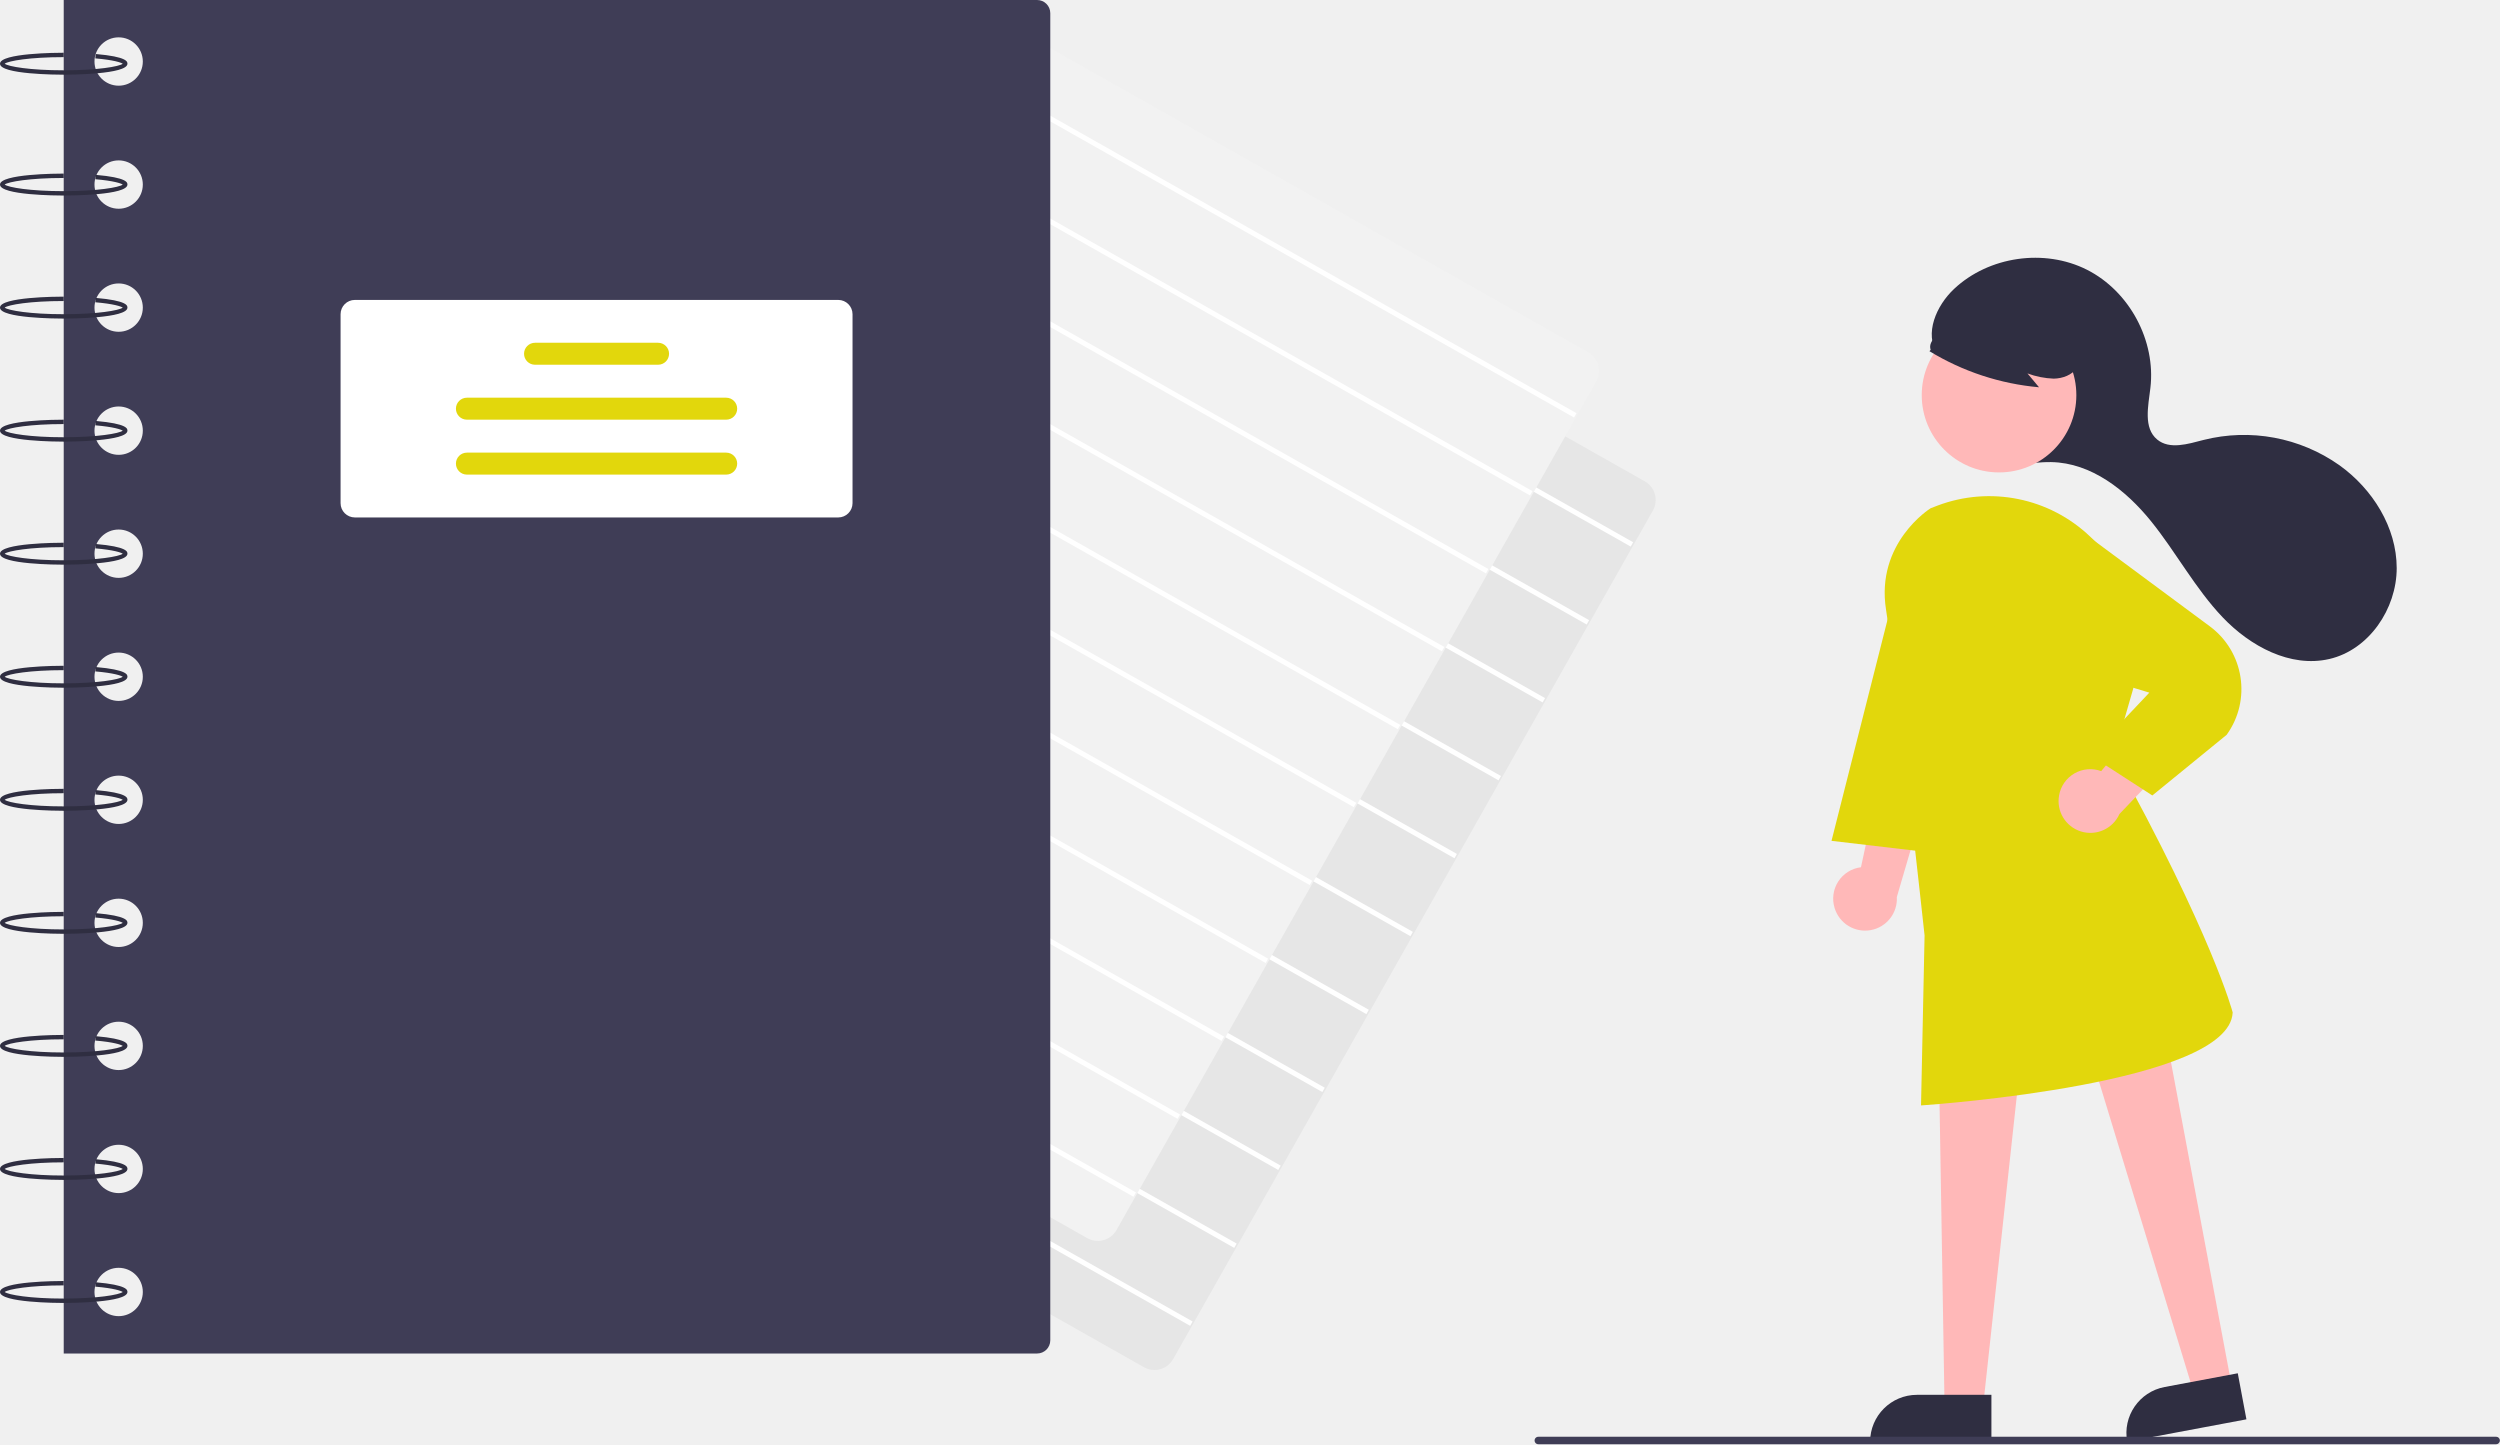
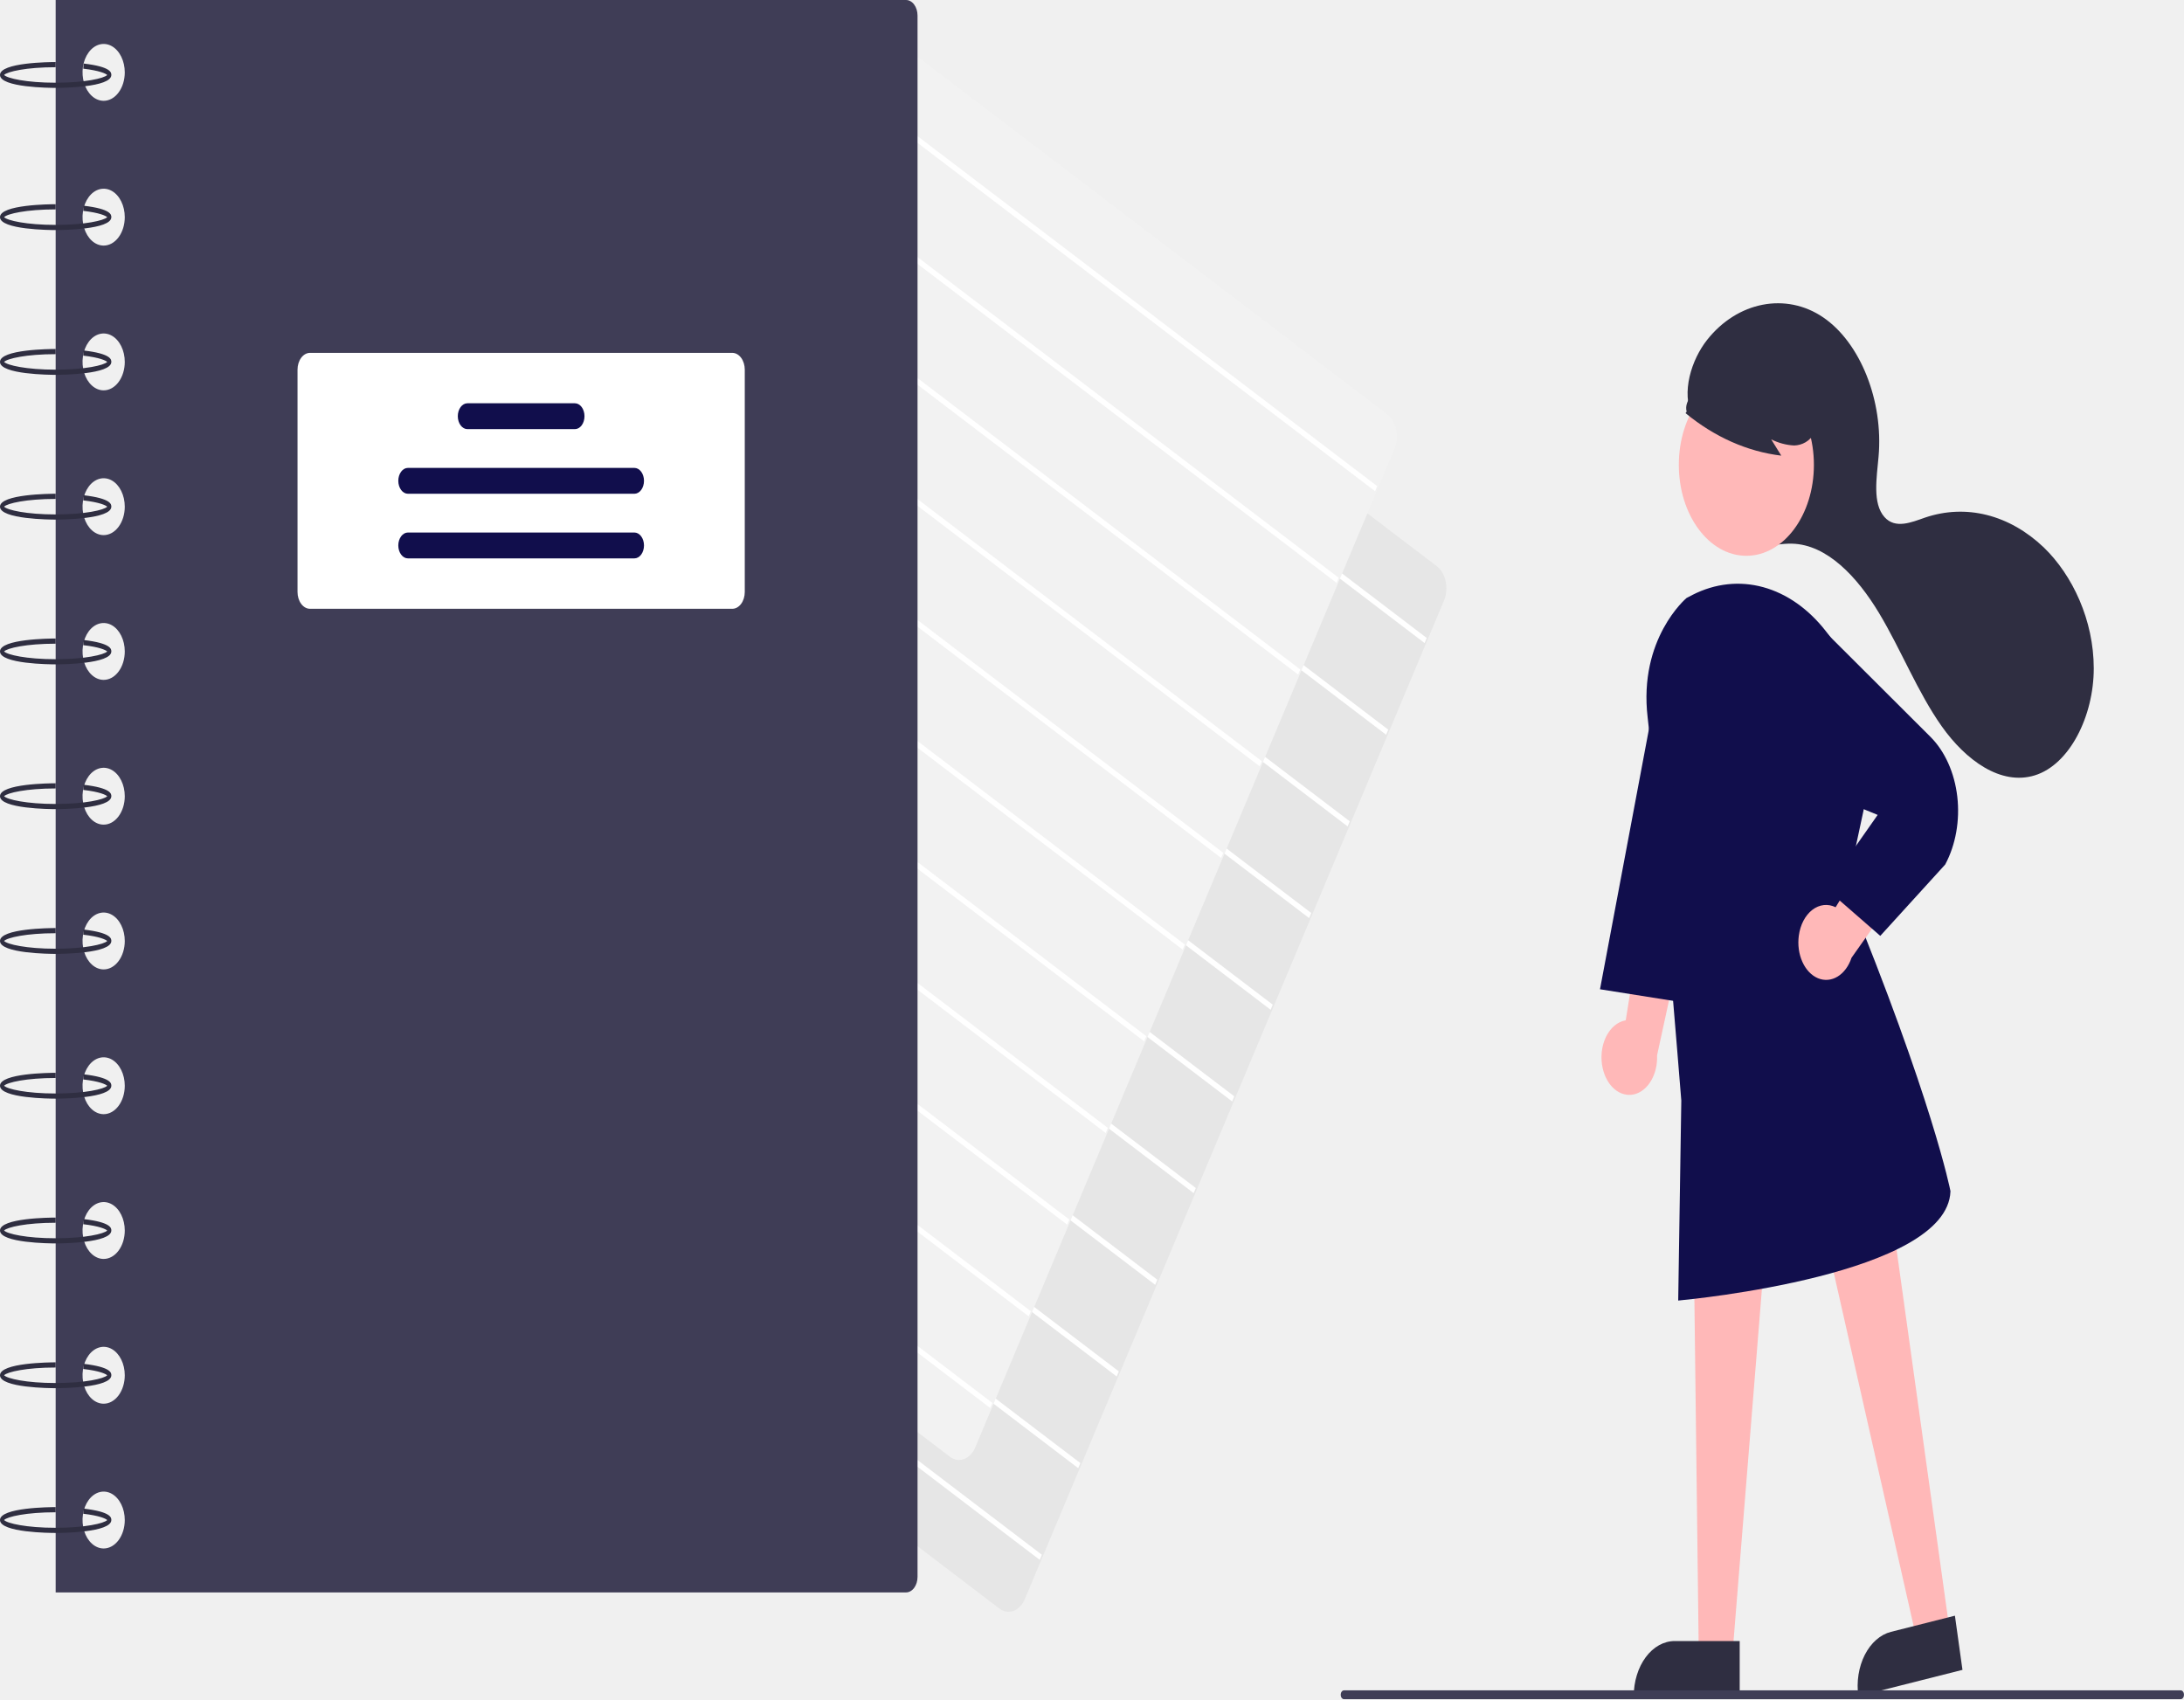
- <svg xmlns="http://www.w3.org/2000/svg" id="b6192656-deba-422a-9855-e43972e91d46" data-name="Layer 1" width="794.235" height="458.828" viewBox="0 0 794.235 458.828">
-   <path d="M569.645,655.818a6.786,6.786,0,0,1-3.347-.886L372.802,545.537a6.828,6.828,0,0,1-2.58-9.293L522.625,266.678a6.818,6.818,0,0,1,9.292-2.58L725.413,373.494a6.828,6.828,0,0,1,2.581,9.292L575.591,652.352a6.776,6.776,0,0,1-4.112,3.216A6.856,6.856,0,0,1,569.645,655.818Z" transform="translate(-202.8823 -220.5858)" fill="#e6e6e6" />
-   <rect x="618.299" y="218.276" width="1.58" height="234.918" transform="translate(-180.7405 488.8378) rotate(-60.51777)" fill="#fff" />
-   <rect x="604.303" y="243.032" width="1.58" height="234.918" transform="translate(-209.3987 489.2263) rotate(-60.51777)" fill="#fff" />
-   <rect x="590.306" y="267.788" width="1.58" height="234.918" transform="translate(-238.0569 489.6148) rotate(-60.51777)" fill="#fff" />
-   <rect x="576.31" y="292.544" width="1.58" height="234.918" transform="translate(-266.7151 490.0033) rotate(-60.51777)" fill="#fff" />
-   <rect x="562.314" y="317.3" width="1.58" height="234.918" transform="translate(-295.3733 490.3918) rotate(-60.51777)" fill="#fff" />
-   <rect x="548.318" y="342.056" width="1.58" height="234.918" transform="translate(-324.0315 490.7803) rotate(-60.51777)" fill="#fff" />
-   <rect x="534.322" y="366.812" width="1.58" height="234.918" transform="translate(-352.6898 491.1688) rotate(-60.51777)" fill="#fff" />
-   <rect x="520.326" y="391.568" width="1.58" height="234.918" transform="translate(-381.348 491.5573) rotate(-60.51777)" fill="#fff" />
-   <rect x="506.329" y="416.324" width="1.58" height="234.918" transform="translate(-410.0062 491.9457) rotate(-60.51777)" fill="#fff" />
-   <rect x="492.333" y="441.08" width="1.58" height="234.918" transform="translate(-438.6644 492.3342) rotate(-60.51777)" fill="#fff" />
-   <rect x="478.337" y="465.836" width="1.58" height="234.918" transform="translate(-467.3226 492.7227) rotate(-60.51777)" fill="#fff" />
-   <path d="M551.645,614.818a6.786,6.786,0,0,1-3.347-.886L354.802,504.537a6.828,6.828,0,0,1-2.58-9.293L504.625,225.678a6.818,6.818,0,0,1,9.292-2.58L707.413,332.494a6.828,6.828,0,0,1,2.581,9.292L557.591,611.352a6.776,6.776,0,0,1-4.112,3.216A6.856,6.856,0,0,1,551.645,614.818Z" transform="translate(-202.8823 -220.5858)" fill="#f2f2f2" />
-   <rect x="600.299" y="177.276" width="1.58" height="234.918" transform="translate(-154.1908 452.347) rotate(-60.51777)" fill="#fff" />
-   <rect x="586.303" y="202.032" width="1.58" height="234.918" transform="translate(-182.8491 452.7355) rotate(-60.51777)" fill="#fff" />
-   <rect x="572.306" y="226.788" width="1.58" height="234.918" transform="translate(-211.5073 453.1239) rotate(-60.51777)" fill="#fff" />
-   <rect x="558.31" y="251.544" width="1.58" height="234.918" transform="translate(-240.1655 453.5124) rotate(-60.51777)" fill="#fff" />
-   <rect x="544.314" y="276.3" width="1.58" height="234.918" transform="translate(-268.8237 453.9009) rotate(-60.51777)" fill="#fff" />
-   <rect x="530.318" y="301.056" width="1.58" height="234.918" transform="translate(-297.4819 454.2894) rotate(-60.51777)" fill="#fff" />
-   <rect x="516.322" y="325.812" width="1.58" height="234.918" transform="translate(-326.1402 454.6779) rotate(-60.51777)" fill="#fff" />
-   <rect x="502.326" y="350.568" width="1.58" height="234.918" transform="translate(-354.7984 455.0664) rotate(-60.51777)" fill="#fff" />
-   <rect x="488.329" y="375.324" width="1.58" height="234.918" transform="translate(-383.4566 455.4549) rotate(-60.51777)" fill="#fff" />
-   <rect x="474.333" y="400.08" width="1.58" height="234.918" transform="translate(-412.1148 455.8434) rotate(-60.51777)" fill="#fff" />
-   <rect x="460.337" y="424.836" width="1.58" height="234.918" transform="translate(-440.773 456.2319) rotate(-60.51777)" fill="#fff" />
-   <path d="M532.363,220.586h-309.237v430h309.237a4.188,4.188,0,0,0,4.188-4.188V224.774A4.188,4.188,0,0,0,532.363,220.586ZM240.577,638.719a7.679,7.679,0,1,1,7.679-7.679A7.679,7.679,0,0,1,240.577,638.719Zm0-39.091a7.679,7.679,0,1,1,7.679-7.679A7.679,7.679,0,0,1,240.577,599.628Zm0-39.091a7.679,7.679,0,1,1,7.679-7.679A7.679,7.679,0,0,1,240.577,560.537Zm0-39.091a7.679,7.679,0,1,1,7.679-7.679A7.679,7.679,0,0,1,240.577,521.446Zm0-39.091a7.679,7.679,0,1,1,7.679-7.679A7.679,7.679,0,0,1,240.577,482.355Zm0-39.091a7.679,7.679,0,1,1,7.679-7.679A7.679,7.679,0,0,1,240.577,443.264Zm0-39.091a7.679,7.679,0,1,1,7.679-7.679A7.679,7.679,0,0,1,240.577,404.173Zm0-39.091a7.679,7.679,0,1,1,7.679-7.679A7.679,7.679,0,0,1,240.577,365.083Zm0-39.091a7.679,7.679,0,1,1,7.679-7.679A7.679,7.679,0,0,1,240.577,325.992Zm0-39.091a7.679,7.679,0,1,1,7.679-7.679A7.679,7.679,0,0,1,240.577,286.901Zm0-39.091a7.679,7.679,0,1,1,7.679-7.679A7.679,7.679,0,0,1,240.577,247.81Z" transform="translate(-202.8823 -220.5858)" fill="#3f3d56" />
-   <path d="M223.126,244.32c-2.072,0-20.244-.098-20.244-3.49s18.172-3.49,20.244-3.49v1.396c-10.703,0-17.643,1.198-18.76,2.094,1.118.896,8.057,2.094,18.76,2.094,10.679,0,17.612-1.193,18.753-2.088-.543-.383-2.761-1.187-8.711-1.702l.12-1.391c10.081.871,10.081,2.48,10.081,3.086C243.369,244.222,225.198,244.32,223.126,244.32Z" transform="translate(-202.8823 -220.5858)" fill="#2f2e41" />
-   <path d="M223.126,282.712c-2.072,0-20.244-.098-20.244-3.49s18.172-3.49,20.244-3.49V277.128c-10.703,0-17.643,1.198-18.76,2.094,1.118.896,8.057,2.094,18.76,2.094,10.679,0,17.612-1.193,18.753-2.088-.543-.383-2.761-1.187-8.711-1.702l.12-1.391c10.081.871,10.081,2.48,10.081,3.086C243.369,282.615,225.198,282.712,223.126,282.712Z" transform="translate(-202.8823 -220.5858)" fill="#2f2e41" />
-   <path d="M223.126,321.803c-2.072,0-20.244-.098-20.244-3.49s18.172-3.49,20.244-3.49v1.396c-10.703,0-17.643,1.198-18.76,2.094,1.118.896,8.057,2.094,18.76,2.094,10.679,0,17.612-1.193,18.753-2.088-.543-.383-2.761-1.187-8.711-1.702l.12-1.391c10.081.871,10.081,2.48,10.081,3.086C243.369,321.705,225.198,321.803,223.126,321.803Z" transform="translate(-202.8823 -220.5858)" fill="#2f2e41" />
-   <path d="M223.126,360.894c-2.072,0-20.244-.098-20.244-3.49s18.172-3.49,20.244-3.49v1.396c-10.703,0-17.643,1.198-18.76,2.094,1.118.896,8.057,2.094,18.76,2.094,10.679,0,17.612-1.193,18.753-2.088-.543-.383-2.761-1.187-8.711-1.702l.12-1.391c10.081.871,10.081,2.48,10.081,3.086C243.369,360.796,225.198,360.894,223.126,360.894Z" transform="translate(-202.8823 -220.5858)" fill="#2f2e41" />
-   <path d="M223.126,399.985c-2.072,0-20.244-.098-20.244-3.49s18.172-3.49,20.244-3.49v1.396c-10.703,0-17.643,1.198-18.76,2.094,1.118.896,8.057,2.094,18.76,2.094,10.679,0,17.612-1.193,18.753-2.088-.543-.383-2.761-1.187-8.711-1.702l.12-1.391c10.081.871,10.081,2.48,10.081,3.086C243.369,399.887,225.198,399.985,223.126,399.985Z" transform="translate(-202.8823 -220.5858)" fill="#2f2e41" />
-   <path d="M223.126,439.076c-2.072,0-20.244-.098-20.244-3.49s18.172-3.49,20.244-3.49v1.396c-10.703,0-17.643,1.198-18.76,2.094,1.118.896,8.057,2.094,18.76,2.094,10.679,0,17.612-1.193,18.753-2.088-.543-.383-2.761-1.187-8.711-1.702l.12-1.391c10.081.871,10.081,2.48,10.081,3.086C243.369,438.978,225.198,439.076,223.126,439.076Z" transform="translate(-202.8823 -220.5858)" fill="#2f2e41" />
-   <path d="M223.126,478.167c-2.072,0-20.244-.098-20.244-3.49s18.172-3.49,20.244-3.49v1.396c-10.703,0-17.643,1.198-18.76,2.094,1.118.896,8.057,2.094,18.76,2.094,10.679,0,17.612-1.193,18.753-2.088-.543-.383-2.761-1.187-8.711-1.702l.12-1.391c10.081.871,10.081,2.48,10.081,3.086C243.369,478.069,225.198,478.167,223.126,478.167Z" transform="translate(-202.8823 -220.5858)" fill="#2f2e41" />
-   <path d="M223.126,517.258c-2.072,0-20.244-.098-20.244-3.49s18.172-3.49,20.244-3.49v1.396c-10.703,0-17.643,1.198-18.76,2.094,1.118.896,8.057,2.094,18.76,2.094,10.679,0,17.612-1.193,18.753-2.088-.543-.383-2.761-1.187-8.711-1.702l.12-1.391c10.081.871,10.081,2.48,10.081,3.086C243.369,517.16,225.198,517.258,223.126,517.258Z" transform="translate(-202.8823 -220.5858)" fill="#2f2e41" />
-   <path d="M223.126,556.349c-2.072,0-20.244-.098-20.244-3.49s18.172-3.49,20.244-3.49v1.396c-10.703,0-17.643,1.198-18.76,2.094,1.118.896,8.057,2.094,18.76,2.094,10.679,0,17.612-1.193,18.753-2.088-.543-.383-2.761-1.187-8.711-1.702l.12-1.391c10.081.871,10.081,2.48,10.081,3.086C243.369,556.251,225.198,556.349,223.126,556.349Z" transform="translate(-202.8823 -220.5858)" fill="#2f2e41" />
-   <path d="M223.126,595.44c-2.072,0-20.244-.098-20.244-3.49s18.172-3.49,20.244-3.49v1.396c-10.703,0-17.643,1.198-18.76,2.094,1.118.896,8.057,2.094,18.76,2.094,10.679,0,17.612-1.193,18.753-2.088-.543-.383-2.761-1.187-8.711-1.702l.12-1.391c10.081.871,10.081,2.48,10.081,3.086C243.369,595.342,225.198,595.44,223.126,595.44Z" transform="translate(-202.8823 -220.5858)" fill="#2f2e41" />
-   <path d="M223.126,634.531c-2.072,0-20.244-.098-20.244-3.49s18.172-3.49,20.244-3.49v1.396c-10.703,0-17.643,1.198-18.76,2.094,1.118.896,8.057,2.094,18.76,2.094,10.679,0,17.612-1.193,18.753-2.088-.543-.383-2.761-1.187-8.711-1.702l.12-1.391c10.081.871,10.081,2.48,10.081,3.086C243.369,634.433,225.198,634.531,223.126,634.531Z" transform="translate(-202.8823 -220.5858)" fill="#2f2e41" />
-   <path d="M469.189,384.977H315.618a4.543,4.543,0,0,1-4.537-4.537V320.407a4.543,4.543,0,0,1,4.537-4.537H469.189a4.542,4.542,0,0,1,4.537,4.537v60.032A4.542,4.542,0,0,1,469.189,384.977Z" transform="translate(-202.8823 -220.5858)" fill="#fff" />
-   <path d="M411.949,336.462H372.858a3.49,3.49,0,1,1,0-6.981h39.091a3.49,3.49,0,0,1,0,6.981Z" transform="translate(-202.8823 -220.5858)" fill="#e2d70c" />
-   <path d="M433.589,353.914H351.218a3.49,3.49,0,0,1,0-6.981H433.589a3.49,3.49,0,0,1,0,6.981Z" transform="translate(-202.8823 -220.5858)" fill="#e2d70c" />
-   <path d="M433.589,371.365H351.218a3.49,3.49,0,0,1,0-6.981H433.589a3.49,3.49,0,0,1,0,6.981Z" transform="translate(-202.8823 -220.5858)" fill="#e2d70c" />
-   <path d="M832.511,365.516a11.577,11.577,0,0,0,9.041-18.81c-5.703-7.126-18.186-6.035-23.18-13.674-4.232-6.474-.324-15.364,5.312-20.66,11.034-10.368,28.698-12.916,42.213-6.089S887.841,328.84,886.043,343.874c-.685,5.726-2.273,12.676,2.171,16.352,3.944,3.262,9.774,1.411,14.728.126a52.542,52.542,0,0,1,43.158,8.035c10.524,7.542,18.195,19.724,18.2,32.672s-8.813,25.995-21.432,28.894c-12.37,2.842-25.12-4.067-33.87-13.261s-14.758-20.628-22.732-30.502-19.009-18.57-31.699-18.799c-7.353-.133-15.402,2.455-21.642-1.436" transform="translate(-202.8823 -220.5858)" fill="#2f2e41" />
-   <circle cx="635.084" cy="125.524" r="24.561" fill="#ffb8b8" />
-   <path d="M785.72,509.044a10.056,10.056,0,0,1,8.381-12.943l7.502-34.938,13.011,13.25L805.495,505.559a10.11,10.11,0,0,1-19.775,3.485Z" transform="translate(-202.8823 -220.5858)" fill="#ffb8b8" />
-   <polygon points="708.994 440.209 696.945 442.469 660.62 323.16 686.404 319.823 708.994 440.209" fill="#ffb8b8" />
-   <path d="M891.872,660.292H915.516a0,0,0,0,1,0,0v14.887a0,0,0,0,1,0,0H876.985a0,0,0,0,1,0,0v0A14.887,14.887,0,0,1,891.872,660.292Z" transform="matrix(0.98285, -0.1844, 0.1844, 0.98285, -310.6447, -43.86345)" fill="#2f2e41" />
-   <polygon points="630.033 446.634 617.774 446.633 615.941 336.146 642.035 336.147 630.033 446.634" fill="#ffb8b8" />
-   <path d="M609.016,443.13h23.644a0,0,0,0,1,0,0v14.887a0,0,0,0,1,0,0H594.13a0,0,0,0,1,0,0v0A14.887,14.887,0,0,1,609.016,443.13Z" fill="#2f2e41" />
-   <path d="M813.182,571.769l1.126-53.997c-.086-.76-8.942-82.567-12.243-103.47-3.354-21.241,13.977-32.133,14.151-32.24.776-.318,1.478-.587,2.178-.845h0a46.459,46.459,0,0,1,48.539,9.864,48.01,48.01,0,0,1,13.544,48.688l-6.113,21.164c31.318,56.62,37.745,80.985,37.807,81.225l.019.073-.004.076c-1.123,22.455-94.483,29.151-98.457,29.426Z" transform="translate(-202.8823 -220.5858)" fill="#e2d70c" />
-   <polygon points="603.017 183.616 581.859 267.131 619.72 271.585 603.017 183.616" fill="#e2d70c" />
-   <path d="M857.045,473.233a10.056,10.056,0,0,1,13.38-7.663l22.679-27.616,5.492,17.739L876.218,479.198A10.11,10.11,0,0,1,857.045,473.233Z" transform="translate(-202.8823 -220.5858)" fill="#ffb8b8" />
-   <path d="M886.665,473.301,866.924,460.529l18.789-19.895-50.945-15.505L847.875,386.945l16.124,2.303,40.987,30.361a24.833,24.833,0,0,1,5.33,34.367l-.089.095Z" transform="translate(-202.8823 -220.5858)" fill="#e2d70c" />
-   <path d="M815.85,332.15a80.481,80.481,0,0,0,34.818,11.472L846.998,339.225a26.971,26.971,0,0,0,8.331,1.654c2.844-.044,5.823-1.139,7.437-3.481a8.487,8.487,0,0,0,.568-7.84,16.074,16.074,0,0,0-5.057-6.323,30.106,30.106,0,0,0-28.021-5.008,17.993,17.993,0,0,0-8.369,5.368c-2.115,2.609-6.729,4.956-5.646,8.136Z" transform="translate(-202.8823 -220.5858)" fill="#2f2e41" />
-   <path d="M995.927,679.414H691.633a1.191,1.191,0,1,1,0-2.381H995.927a1.191,1.191,0,0,1,0,2.381Z" transform="translate(-202.8823 -220.5858)" fill="#3f3d56" />
+ <svg xmlns="http://www.w3.org/2000/svg" width="455" height="354" viewBox="0 0 455 354" fill="none">
+   <g clip-path="url(#clip0)">
+     <path d="M210.111 335.795C209.438 335.794 208.778 335.559 208.193 335.112L97.344 250.71C96.443 250.022 95.781 248.881 95.504 247.536C95.227 246.192 95.357 244.755 95.866 243.54L183.174 35.562C183.426 34.96 183.764 34.431 184.168 34.006C184.572 33.58 185.035 33.266 185.529 33.081C186.024 32.896 186.54 32.844 187.049 32.928C187.559 33.013 188.051 33.231 188.497 33.571L299.347 117.973C300.248 118.661 300.909 119.802 301.187 121.146C301.464 122.49 301.334 123.927 300.825 125.142L213.517 333.12C213.265 333.723 212.928 334.253 212.523 334.679C212.119 335.105 211.656 335.418 211.161 335.601C210.819 335.73 210.466 335.795 210.111 335.795Z" fill="#E6E6E6" />
+     <path d="M180.082 43.71L179.636 44.771L296.789 133.972L297.234 132.911L180.082 43.71Z" fill="white" />
+     <path d="M172.064 62.81L171.618 63.871L288.771 153.072L289.216 152.011L172.064 62.81Z" fill="white" />
+     <path d="M164.046 81.91L163.6 82.971L280.753 172.172L281.198 171.111L164.046 81.91Z" fill="white" />
+     <path d="M156.027 101.01L155.582 102.071L272.735 191.272L273.18 190.211L156.027 101.01Z" fill="white" />
+     <path d="M148.009 120.11L147.564 121.171L264.717 210.372L265.162 209.311L148.009 120.11Z" fill="white" />
+     <path d="M139.991 139.21L139.546 140.271L256.699 229.472L257.144 228.411L139.991 139.21Z" fill="white" />
+     <path d="M131.973 158.31L131.528 159.371L248.68 248.572L249.126 247.511L131.973 158.31Z" fill="white" />
+     <path d="M123.955 177.41L123.51 178.471L240.662 267.672L241.108 266.611L123.955 177.41Z" fill="white" />
+     <path d="M115.937 196.51L115.492 197.571L232.644 286.772L233.09 285.711L115.937 196.51Z" fill="white" />
+     <path d="M107.919 215.61L107.474 216.671L224.626 305.872L225.072 304.811L107.919 215.61Z" fill="white" />
+     <path d="M99.901 234.71L99.456 235.771L216.608 324.972L217.054 323.911L99.901 234.71Z" fill="white" />
+     <path d="M199.799 304.162C199.126 304.162 198.466 303.926 197.881 303.479L87.032 219.077C86.131 218.389 85.469 217.248 85.192 215.904C84.915 214.56 85.045 213.122 85.553 211.907L172.862 3.929C173.114 3.327 173.452 2.799 173.856 2.373C174.26 1.947 174.723 1.633 175.217 1.448C175.712 1.263 176.228 1.212 176.737 1.296C177.247 1.38 177.739 1.598 178.185 1.938L289.035 86.34C289.936 87.028 290.597 88.169 290.875 89.513C291.152 90.857 291.022 92.295 290.513 93.51L203.205 301.488C202.953 302.09 202.616 302.62 202.211 303.046C201.807 303.472 201.344 303.785 200.849 303.969C200.507 304.097 200.154 304.162 199.799 304.162Z" fill="#F2F2F2" />
+     <path d="M169.77 12.077L169.325 13.138L286.477 102.339L286.923 101.278L169.77 12.077Z" fill="white" />
+     <path d="M161.752 31.177L161.307 32.238L278.459 121.439L278.905 120.378L161.752 31.177Z" fill="white" />
+     <path d="M153.734 50.277L153.289 51.338L270.441 140.539L270.887 139.478L153.734 50.277Z" fill="white" />
+     <path d="M145.716 69.377L145.271 70.438L262.423 159.639L262.869 158.578L145.716 69.377Z" fill="white" />
+     <path d="M137.698 88.477L137.252 89.538L254.405 178.739L254.851 177.678L137.698 88.477Z" fill="white" />
+     <path d="M129.68 107.577L129.234 108.638L246.387 197.839L246.832 196.778L129.68 107.577Z" fill="white" />
+     <path d="M121.661 126.677L121.216 127.738L238.368 216.939L238.814 215.878L121.661 126.677Z" fill="white" />
+     <path d="M113.643 145.777L113.198 146.838L230.35 236.04L230.796 234.978L113.643 145.777Z" fill="white" />
+     <path d="M105.625 164.877L105.18 165.938L222.332 255.14L222.778 254.078L105.625 164.877Z" fill="white" />
+     <path d="M97.607 183.977L97.162 185.038L214.314 274.24L214.76 273.178L97.607 183.977Z" fill="white" />
+     <path d="M89.589 203.077L89.144 204.138L206.296 293.34L206.742 292.278L89.589 203.077Z" fill="white" />
+     <path d="M188.752 0H11.597V331.758H188.752C189.389 331.758 189.999 331.418 190.449 330.812C190.899 330.206 191.152 329.384 191.152 328.527V3.231C191.152 2.374 190.899 1.552 190.449 0.946C189.999 0.34 189.389 1.84152e-05 188.752 0ZM21.595 322.602C20.725 322.602 19.874 322.255 19.151 321.604C18.427 320.953 17.863 320.028 17.531 318.945C17.198 317.863 17.11 316.672 17.28 315.522C17.45 314.373 17.869 313.318 18.484 312.489C19.099 311.66 19.883 311.096 20.736 310.868C21.59 310.639 22.474 310.756 23.278 311.205C24.082 311.653 24.769 312.412 25.252 313.387C25.735 314.361 25.994 315.506 25.994 316.678C25.994 317.456 25.88 318.226 25.659 318.945C25.438 319.664 25.114 320.317 24.705 320.867C24.297 321.417 23.812 321.854 23.278 322.151C22.744 322.449 22.172 322.602 21.595 322.602ZM21.595 292.443C20.725 292.443 19.874 292.095 19.151 291.444C18.427 290.793 17.863 289.868 17.531 288.785C17.198 287.703 17.11 286.512 17.28 285.362C17.45 284.213 17.869 283.158 18.484 282.329C19.099 281.501 19.883 280.936 20.736 280.708C21.59 280.479 22.474 280.597 23.278 281.045C24.082 281.493 24.769 282.253 25.252 283.227C25.735 284.201 25.994 285.347 25.994 286.518C25.994 287.296 25.88 288.067 25.659 288.785C25.438 289.504 25.114 290.157 24.705 290.707C24.297 291.257 23.812 291.694 23.278 291.992C22.744 292.289 22.172 292.443 21.595 292.443ZM21.595 262.283C20.725 262.283 19.874 261.935 19.151 261.284C18.427 260.633 17.863 259.708 17.531 258.626C17.198 257.543 17.11 256.352 17.28 255.203C17.45 254.053 17.869 252.998 18.484 252.169C19.099 251.341 19.883 250.777 20.736 250.548C21.59 250.319 22.474 250.437 23.278 250.885C24.082 251.334 24.769 252.093 25.252 253.067C25.735 254.041 25.994 255.187 25.994 256.358C25.994 257.136 25.88 257.907 25.659 258.626C25.438 259.344 25.114 259.997 24.705 260.548C24.297 261.098 23.812 261.534 23.278 261.832C22.744 262.129 22.172 262.283 21.595 262.283ZM21.595 232.123C20.725 232.123 19.874 231.775 19.151 231.124C18.427 230.474 17.863 229.548 17.531 228.466C17.198 227.383 17.11 226.192 17.28 225.043C17.45 223.894 17.869 222.838 18.484 222.01C19.099 221.181 19.883 220.617 20.736 220.388C21.59 220.16 22.474 220.277 23.278 220.725C24.082 221.174 24.769 221.933 25.252 222.907C25.735 223.882 25.994 225.027 25.994 226.199C25.994 226.977 25.88 227.747 25.659 228.466C25.438 229.185 25.114 229.838 24.705 230.388C24.297 230.938 23.812 231.374 23.278 231.672C22.744 231.97 22.172 232.123 21.595 232.123ZM21.595 201.963C20.725 201.963 19.874 201.616 19.151 200.965C18.427 200.314 17.863 199.388 17.531 198.306C17.198 197.223 17.11 196.032 17.28 194.883C17.45 193.734 17.869 192.678 18.484 191.85C19.099 191.021 19.883 190.457 20.736 190.228C21.59 190 22.474 190.117 23.278 190.566C24.082 191.014 24.769 191.773 25.252 192.747C25.735 193.722 25.994 194.867 25.994 196.039C25.994 196.817 25.88 197.587 25.659 198.306C25.438 199.025 25.114 199.678 24.705 200.228C24.297 200.778 23.812 201.214 23.278 201.512C22.744 201.81 22.172 201.963 21.595 201.963ZM21.595 171.803C20.725 171.803 19.874 171.456 19.151 170.805C18.427 170.154 17.863 169.229 17.531 168.146C17.198 167.064 17.11 165.872 17.28 164.723C17.45 163.574 17.869 162.518 18.484 161.69C19.099 160.861 19.883 160.297 20.736 160.069C21.59 159.84 22.474 159.957 23.278 160.406C24.082 160.854 24.769 161.613 25.252 162.588C25.735 163.562 25.994 164.707 25.994 165.879C25.994 166.657 25.88 167.427 25.659 168.146C25.438 168.865 25.114 169.518 24.705 170.068C24.297 170.618 23.812 171.055 23.278 171.352C22.744 171.65 22.172 171.803 21.595 171.803ZM21.595 141.643C20.725 141.643 19.874 141.296 19.151 140.645C18.427 139.994 17.863 139.069 17.531 137.986C17.198 136.904 17.11 135.713 17.28 134.563C17.45 133.414 17.869 132.359 18.484 131.53C19.099 130.702 19.883 130.137 20.736 129.909C21.59 129.68 22.474 129.798 23.278 130.246C24.082 130.694 24.769 131.454 25.252 132.428C25.735 133.402 25.994 134.547 25.994 135.719C25.994 136.497 25.88 137.268 25.659 137.986C25.438 138.705 25.114 139.358 24.705 139.908C24.297 140.458 23.812 140.895 23.278 141.192C22.744 141.49 22.172 141.643 21.595 141.643ZM21.595 111.484C20.725 111.484 19.874 111.136 19.151 110.485C18.427 109.834 17.863 108.909 17.531 107.826C17.198 106.744 17.11 105.553 17.28 104.404C17.45 103.254 17.869 102.199 18.484 101.37C19.099 100.542 19.883 99.978 20.736 99.749C21.59 99.52 22.474 99.638 23.278 100.086C24.082 100.534 24.769 101.294 25.252 102.268C25.735 103.242 25.994 104.388 25.994 105.559C25.994 106.337 25.88 107.108 25.659 107.826C25.438 108.545 25.114 109.198 24.705 109.748C24.297 110.299 23.812 110.735 23.278 111.033C22.744 111.33 22.172 111.484 21.595 111.484ZM21.595 81.324C20.725 81.324 19.874 80.976 19.151 80.325C18.427 79.674 17.863 78.749 17.531 77.667C17.198 76.584 17.11 75.393 17.28 74.244C17.45 73.095 17.869 72.039 18.484 71.21C19.099 70.382 19.883 69.818 20.736 69.589C21.59 69.361 22.474 69.478 23.278 69.926C24.082 70.375 24.769 71.134 25.252 72.108C25.735 73.082 25.994 74.228 25.994 75.4C25.994 76.177 25.88 76.948 25.659 77.667C25.438 78.385 25.114 79.038 24.705 79.589C24.297 80.139 23.812 80.575 23.278 80.873C22.744 81.171 22.172 81.324 21.595 81.324ZM21.595 51.164C20.725 51.164 19.874 50.816 19.151 50.166C18.427 49.515 17.863 48.589 17.531 47.507C17.198 46.424 17.11 45.233 17.28 44.084C17.45 42.935 17.869 41.879 18.484 41.051C19.099 40.222 19.883 39.658 20.736 39.429C21.59 39.201 22.474 39.318 23.278 39.766C24.082 40.215 24.769 40.974 25.252 41.948C25.735 42.923 25.994 44.068 25.994 45.24C25.994 46.018 25.88 46.788 25.659 47.507C25.438 48.226 25.114 48.879 24.705 49.429C24.297 49.979 23.812 50.415 23.278 50.713C22.744 51.011 22.172 51.164 21.595 51.164ZM21.595 21.004C20.725 21.004 19.874 20.657 19.151 20.006C18.427 19.355 17.863 18.43 17.531 17.347C17.198 16.265 17.11 15.073 17.28 13.924C17.45 12.775 17.869 11.719 18.484 10.891C19.099 10.062 19.883 9.498 20.736 9.269C21.59 9.041 22.474 9.158 23.278 9.607C24.082 10.055 24.769 10.814 25.252 11.789C25.735 12.763 25.994 13.908 25.994 15.08C25.994 15.858 25.88 16.628 25.659 17.347C25.438 18.066 25.114 18.719 24.705 19.269C24.297 19.819 23.812 20.256 23.278 20.553C22.744 20.851 22.172 21.004 21.595 21.004Z" fill="#3F3D56" />
+     <path d="M11.597 18.311C10.41 18.311 0 18.236 0 15.618C0 13.001 10.41 12.926 11.597 12.926V14.003C5.466 14.003 1.49 14.927 0.85 15.618C1.49 16.31 5.466 17.234 11.597 17.234C17.715 17.234 21.686 16.314 22.34 15.623C22.029 15.327 20.758 14.707 17.35 14.31L17.419 13.238C23.194 13.91 23.194 15.151 23.194 15.618C23.194 18.236 12.784 18.311 11.597 18.311Z" fill="#2F2E41" />
+     <path d="M11.597 47.932C10.41 47.932 0 47.857 0 45.24C0 42.622 10.41 42.547 11.597 42.547V43.624C5.466 43.624 1.49 44.548 0.85 45.24C1.49 45.931 5.466 46.855 11.597 46.855C17.715 46.855 21.686 45.935 22.34 45.245C22.029 44.949 20.758 44.329 17.35 43.932L17.419 42.859C23.194 43.531 23.194 44.772 23.194 45.24C23.194 47.857 12.784 47.932 11.597 47.932Z" fill="#2F2E41" />
+     <path d="M11.597 78.092C10.41 78.092 0 78.017 0 75.4C0 72.782 10.41 72.707 11.597 72.707V73.784C5.466 73.784 1.49 74.708 0.85 75.4C1.49 76.091 5.466 77.015 11.597 77.015C17.715 77.015 21.686 76.095 22.34 75.404C22.029 75.108 20.758 74.488 17.35 74.091L17.419 73.019C23.194 73.691 23.194 74.932 23.194 75.4C23.194 78.017 12.784 78.092 11.597 78.092Z" fill="#2F2E41" />
+     <path d="M11.597 108.252C10.41 108.252 0 108.177 0 105.559C0 102.942 10.41 102.866 11.597 102.866V103.944C5.466 103.944 1.49 104.868 0.85 105.559C1.49 106.251 5.466 107.175 11.597 107.175C17.715 107.175 21.686 106.255 22.34 105.564C22.029 105.268 20.758 104.648 17.35 104.251L17.419 103.178C23.194 103.851 23.194 105.092 23.194 105.559C23.194 108.177 12.784 108.252 11.597 108.252Z" fill="#2F2E41" />
+     <path d="M11.597 138.412C10.41 138.412 0 138.337 0 135.719C0 133.102 10.41 133.026 11.597 133.026V134.104C5.466 134.104 1.49 135.028 0.85 135.719C1.49 136.411 5.466 137.335 11.597 137.335C17.715 137.335 21.686 136.414 22.34 135.724C22.029 135.428 20.758 134.808 17.35 134.411L17.419 133.338C23.194 134.01 23.194 135.252 23.194 135.719C23.194 138.337 12.784 138.412 11.597 138.412Z" fill="#2F2E41" />
+     <path d="M11.597 168.572C10.41 168.572 0 168.496 0 165.879C0 163.262 10.41 163.186 11.597 163.186V164.263C5.466 164.263 1.49 165.188 0.85 165.879C1.49 166.57 5.466 167.495 11.597 167.495C17.715 167.495 21.686 166.574 22.34 165.884C22.029 165.588 20.758 164.968 17.35 164.571L17.419 163.498C23.194 164.17 23.194 165.412 23.194 165.879C23.194 168.496 12.784 168.572 11.597 168.572Z" fill="#2F2E41" />
+     <path d="M11.597 198.732C10.41 198.732 0 198.656 0 196.039C0 193.421 10.41 193.346 11.597 193.346V194.423C5.466 194.423 1.49 195.347 0.85 196.039C1.49 196.73 5.466 197.655 11.597 197.655C17.715 197.655 21.686 196.734 22.34 196.044C22.029 195.748 20.758 195.128 17.35 194.731L17.419 193.658C23.194 194.33 23.194 195.572 23.194 196.039C23.194 198.656 12.784 198.732 11.597 198.732Z" fill="#2F2E41" />
+     <path d="M11.597 228.891C10.41 228.891 0 228.816 0 226.199C0 223.581 10.41 223.506 11.597 223.506V224.583C5.466 224.583 1.49 225.507 0.85 226.199C1.49 226.89 5.466 227.814 11.597 227.814C17.715 227.814 21.686 226.894 22.34 226.203C22.029 225.907 20.758 225.287 17.35 224.891L17.419 223.818C23.194 224.49 23.194 225.731 23.194 226.199C23.194 228.816 12.784 228.891 11.597 228.891Z" fill="#2F2E41" />
+     <path d="M11.597 259.051C10.41 259.051 0 258.976 0 256.358C0 253.741 10.41 253.666 11.597 253.666V254.743C5.466 254.743 1.49 255.667 0.85 256.358C1.49 257.05 5.466 257.974 11.597 257.974C17.715 257.974 21.686 257.054 22.34 256.363C22.029 256.067 20.758 255.447 17.35 255.05L17.419 253.977C23.194 254.65 23.194 255.891 23.194 256.358C23.194 258.976 12.784 259.051 11.597 259.051Z" fill="#2F2E41" />
+     <path d="M11.597 289.211C10.41 289.211 0 289.136 0 286.518C0 283.901 10.41 283.825 11.597 283.825V284.903C5.466 284.903 1.49 285.827 0.85 286.518C1.49 287.21 5.466 288.134 11.597 288.134C17.715 288.134 21.686 287.214 22.34 286.523C22.029 286.227 20.758 285.607 17.35 285.21L17.419 284.137C23.194 284.809 23.194 286.051 23.194 286.518C23.194 289.136 12.784 289.211 11.597 289.211Z" fill="#2F2E41" />
+     <path d="M11.597 319.371C10.41 319.371 0 319.295 0 316.678C0 314.061 10.41 313.985 11.597 313.985V315.062C5.466 315.062 1.49 315.987 0.85 316.678C1.49 317.369 5.466 318.294 11.597 318.294C17.715 318.294 21.686 317.373 22.34 316.683C22.029 316.387 20.758 315.767 17.35 315.37L17.419 314.297C23.194 314.969 23.194 316.211 23.194 316.678C23.194 319.295 12.784 319.371 11.597 319.371Z" fill="#2F2E41" />
+     <path d="M152.561 126.833H64.584C63.895 126.832 63.234 126.463 62.747 125.806C62.259 125.15 61.985 124.26 61.984 123.332V77.015C61.985 76.087 62.259 75.197 62.747 74.541C63.234 73.885 63.895 73.516 64.584 73.514H152.561C153.251 73.516 153.911 73.885 154.399 74.541C154.886 75.197 155.16 76.087 155.161 77.015V123.332C155.16 124.26 154.886 125.15 154.399 125.806C153.911 126.463 153.251 126.832 152.561 126.833Z" fill="white" />
+     <path d="M119.77 89.402H97.376C96.845 89.402 96.337 89.119 95.962 88.614C95.587 88.109 95.376 87.424 95.376 86.709C95.376 85.995 95.587 85.31 95.962 84.805C96.337 84.3 96.845 84.017 97.376 84.017H119.77C120.3 84.017 120.809 84.3 121.184 84.805C121.559 85.31 121.769 85.995 121.769 86.709C121.769 87.424 121.559 88.109 121.184 88.614C120.809 89.119 120.3 89.402 119.77 89.402H119.77Z" fill="#110E4C" />
+     <path d="M132.167 102.867H84.978C84.448 102.867 83.94 102.583 83.565 102.078C83.19 101.573 82.979 100.888 82.979 100.174C82.979 99.46 83.19 98.775 83.565 98.27C83.94 97.764 84.448 97.481 84.978 97.481H132.167C132.697 97.481 133.205 97.764 133.58 98.27C133.955 98.775 134.166 99.46 134.166 100.174C134.166 100.888 133.955 101.573 133.58 102.078C133.205 102.583 132.697 102.867 132.167 102.867Z" fill="#110E4C" />
+     <path d="M132.167 116.331H84.978C84.448 116.331 83.94 116.047 83.565 115.542C83.19 115.037 82.979 114.352 82.979 113.638C82.979 112.924 83.19 112.239 83.565 111.734C83.94 111.229 84.448 110.945 84.978 110.945H132.167C132.697 110.945 133.205 111.229 133.58 111.734C133.955 112.239 134.166 112.924 134.166 113.638C134.166 114.352 133.955 115.037 133.58 115.542C133.205 116.047 132.697 116.331 132.167 116.331Z" fill="#110E4C" />
+     <path d="M360.701 111.818C361.95 111.818 363.174 111.343 364.232 110.447C365.29 109.552 366.138 108.272 366.679 106.755C367.221 105.239 367.433 103.547 367.291 101.875C367.15 100.203 366.661 98.619 365.88 97.305C362.613 91.807 355.462 92.649 352.601 86.755C350.176 81.76 352.415 74.902 355.644 70.815C361.965 62.816 372.084 60.85 379.827 66.118C387.569 71.385 392.398 83.521 391.368 95.121C390.975 99.539 390.065 104.901 392.611 107.736C394.871 110.253 398.21 108.825 401.049 107.833C405.258 106.405 409.647 106.219 413.915 107.289C418.182 108.359 422.228 110.659 425.773 114.033C431.802 119.852 436.196 129.25 436.199 139.24C436.202 149.229 431.15 159.296 423.921 161.533C416.835 163.725 409.53 158.395 404.518 151.302C399.505 144.209 396.063 135.387 391.495 127.769C386.926 120.151 380.605 113.441 373.335 113.265C369.123 113.163 364.512 115.159 360.937 112.157" fill="#2F2E41" />
+     <path d="M363.825 115.795C371.596 115.795 377.896 107.311 377.896 96.846C377.896 86.38 371.596 77.896 363.825 77.896C356.054 77.896 349.755 86.38 349.755 96.846C349.755 107.311 356.054 115.795 363.825 115.795Z" fill="#FFB8B8" />
+     <path d="M333.895 222.554C333.647 221.47 333.578 220.326 333.694 219.203C333.809 218.079 334.107 217.004 334.564 216.052C335.022 215.1 335.629 214.294 336.343 213.692C337.057 213.091 337.86 212.707 338.696 212.568L342.994 185.612L350.447 195.835L345.223 219.865C345.303 221.772 344.861 223.652 343.98 225.149C343.1 226.645 341.842 227.655 340.446 227.986C339.049 228.318 337.611 227.948 336.404 226.947C335.196 225.945 334.304 224.382 333.895 222.554Z" fill="#FFB8B8" />
+     <path d="M406.167 339.635L399.264 341.378L378.455 249.328L393.226 246.753L406.167 339.635Z" fill="#FFB8B8" />
+     <path d="M393.962 339.97L407.275 336.606L408.848 347.895L387.153 353.376C386.946 351.894 386.959 350.371 387.189 348.895C387.419 347.419 387.863 346.019 388.496 344.774C389.128 343.529 389.936 342.464 390.874 341.64C391.812 340.815 392.861 340.248 393.962 339.97Z" fill="#2F2E41" />
+     <path d="M360.932 344.592L353.909 344.591L352.859 259.347L367.808 259.348L360.932 344.592Z" fill="#FFB8B8" />
+     <path d="M348.892 341.888H362.437V353.374H340.364C340.364 351.866 340.584 350.372 341.013 348.979C341.442 347.585 342.07 346.319 342.862 345.253C343.654 344.186 344.594 343.34 345.628 342.763C346.663 342.186 347.772 341.888 348.892 341.888Z" fill="#2F2E41" />
+     <path d="M349.627 270.948L350.272 229.288C350.223 228.702 345.149 165.585 343.258 149.457C341.337 133.069 351.265 124.666 351.365 124.583C351.81 124.338 352.212 124.13 352.613 123.931C357.309 121.538 362.412 120.983 367.332 122.329C372.253 123.676 376.79 126.869 380.42 131.541C384.179 136.212 386.896 142.201 388.266 148.837C389.637 155.473 389.607 162.492 388.179 169.105L384.677 185.434C402.618 229.118 406.3 247.917 406.335 248.101L406.346 248.158L406.344 248.217C405.7 265.541 352.216 270.708 349.94 270.919L349.627 270.948Z" fill="#110E4C" />
+     <path d="M345.455 141.665L333.334 206.1L355.024 209.536L345.455 141.665Z" fill="#110E4C" />
+     <path d="M374.755 194.925C374.904 193.808 375.232 192.749 375.717 191.822C376.202 190.895 376.832 190.122 377.563 189.559C378.294 188.995 379.108 188.654 379.947 188.56C380.786 188.465 381.631 188.62 382.421 189.013L395.413 167.707L398.56 181.393L385.739 199.527C385.161 201.271 384.129 202.669 382.837 203.455C381.545 204.242 380.083 204.364 378.73 203.796C377.376 203.229 376.223 202.013 375.491 200.378C374.758 198.742 374.497 196.802 374.755 194.925Z" fill="#FFB8B8" />
+     <path d="M391.724 194.977L380.415 185.124L391.179 169.774L361.993 157.812L369.502 128.351L378.739 130.128L402.22 153.553C405.205 156.554 407.198 161.012 407.769 165.97C408.34 170.928 407.444 175.99 405.273 180.068L405.223 180.141L391.724 194.977Z" fill="#110E4C" />
+     <path d="M351.156 86.075C357.21 91.053 364.036 94.082 371.102 94.927L369 91.534C370.53 92.296 372.141 92.727 373.772 92.81C375.401 92.776 377.108 91.931 378.033 90.125C378.445 89.226 378.69 88.207 378.747 87.154C378.803 86.101 378.67 85.045 378.358 84.076C377.717 82.144 376.72 80.464 375.461 79.198C373.23 76.82 370.596 75.223 367.795 74.549C364.995 73.875 362.113 74.145 359.409 75.334C357.553 76.081 355.892 77.516 354.614 79.476C353.403 81.489 350.76 83.3 351.38 85.753L351.156 86.075Z" fill="#2F2E41" />
+     <path d="M454.318 354H279.995C279.814 354 279.64 353.903 279.512 353.731C279.384 353.559 279.312 353.325 279.312 353.081C279.312 352.838 279.384 352.604 279.512 352.432C279.64 352.259 279.814 352.163 279.995 352.163H454.318C454.499 352.163 454.672 352.26 454.799 352.433C454.927 352.605 454.998 352.838 454.998 353.081C454.998 353.325 454.927 353.558 454.799 353.73C454.672 353.902 454.499 353.999 454.318 354Z" fill="#3F3D56" />
+   </g>
+   <defs>
+     <clipPath id="clip0">
+       <rect width="455" height="354" fill="white" />
+     </clipPath>
+   </defs>
</svg>
